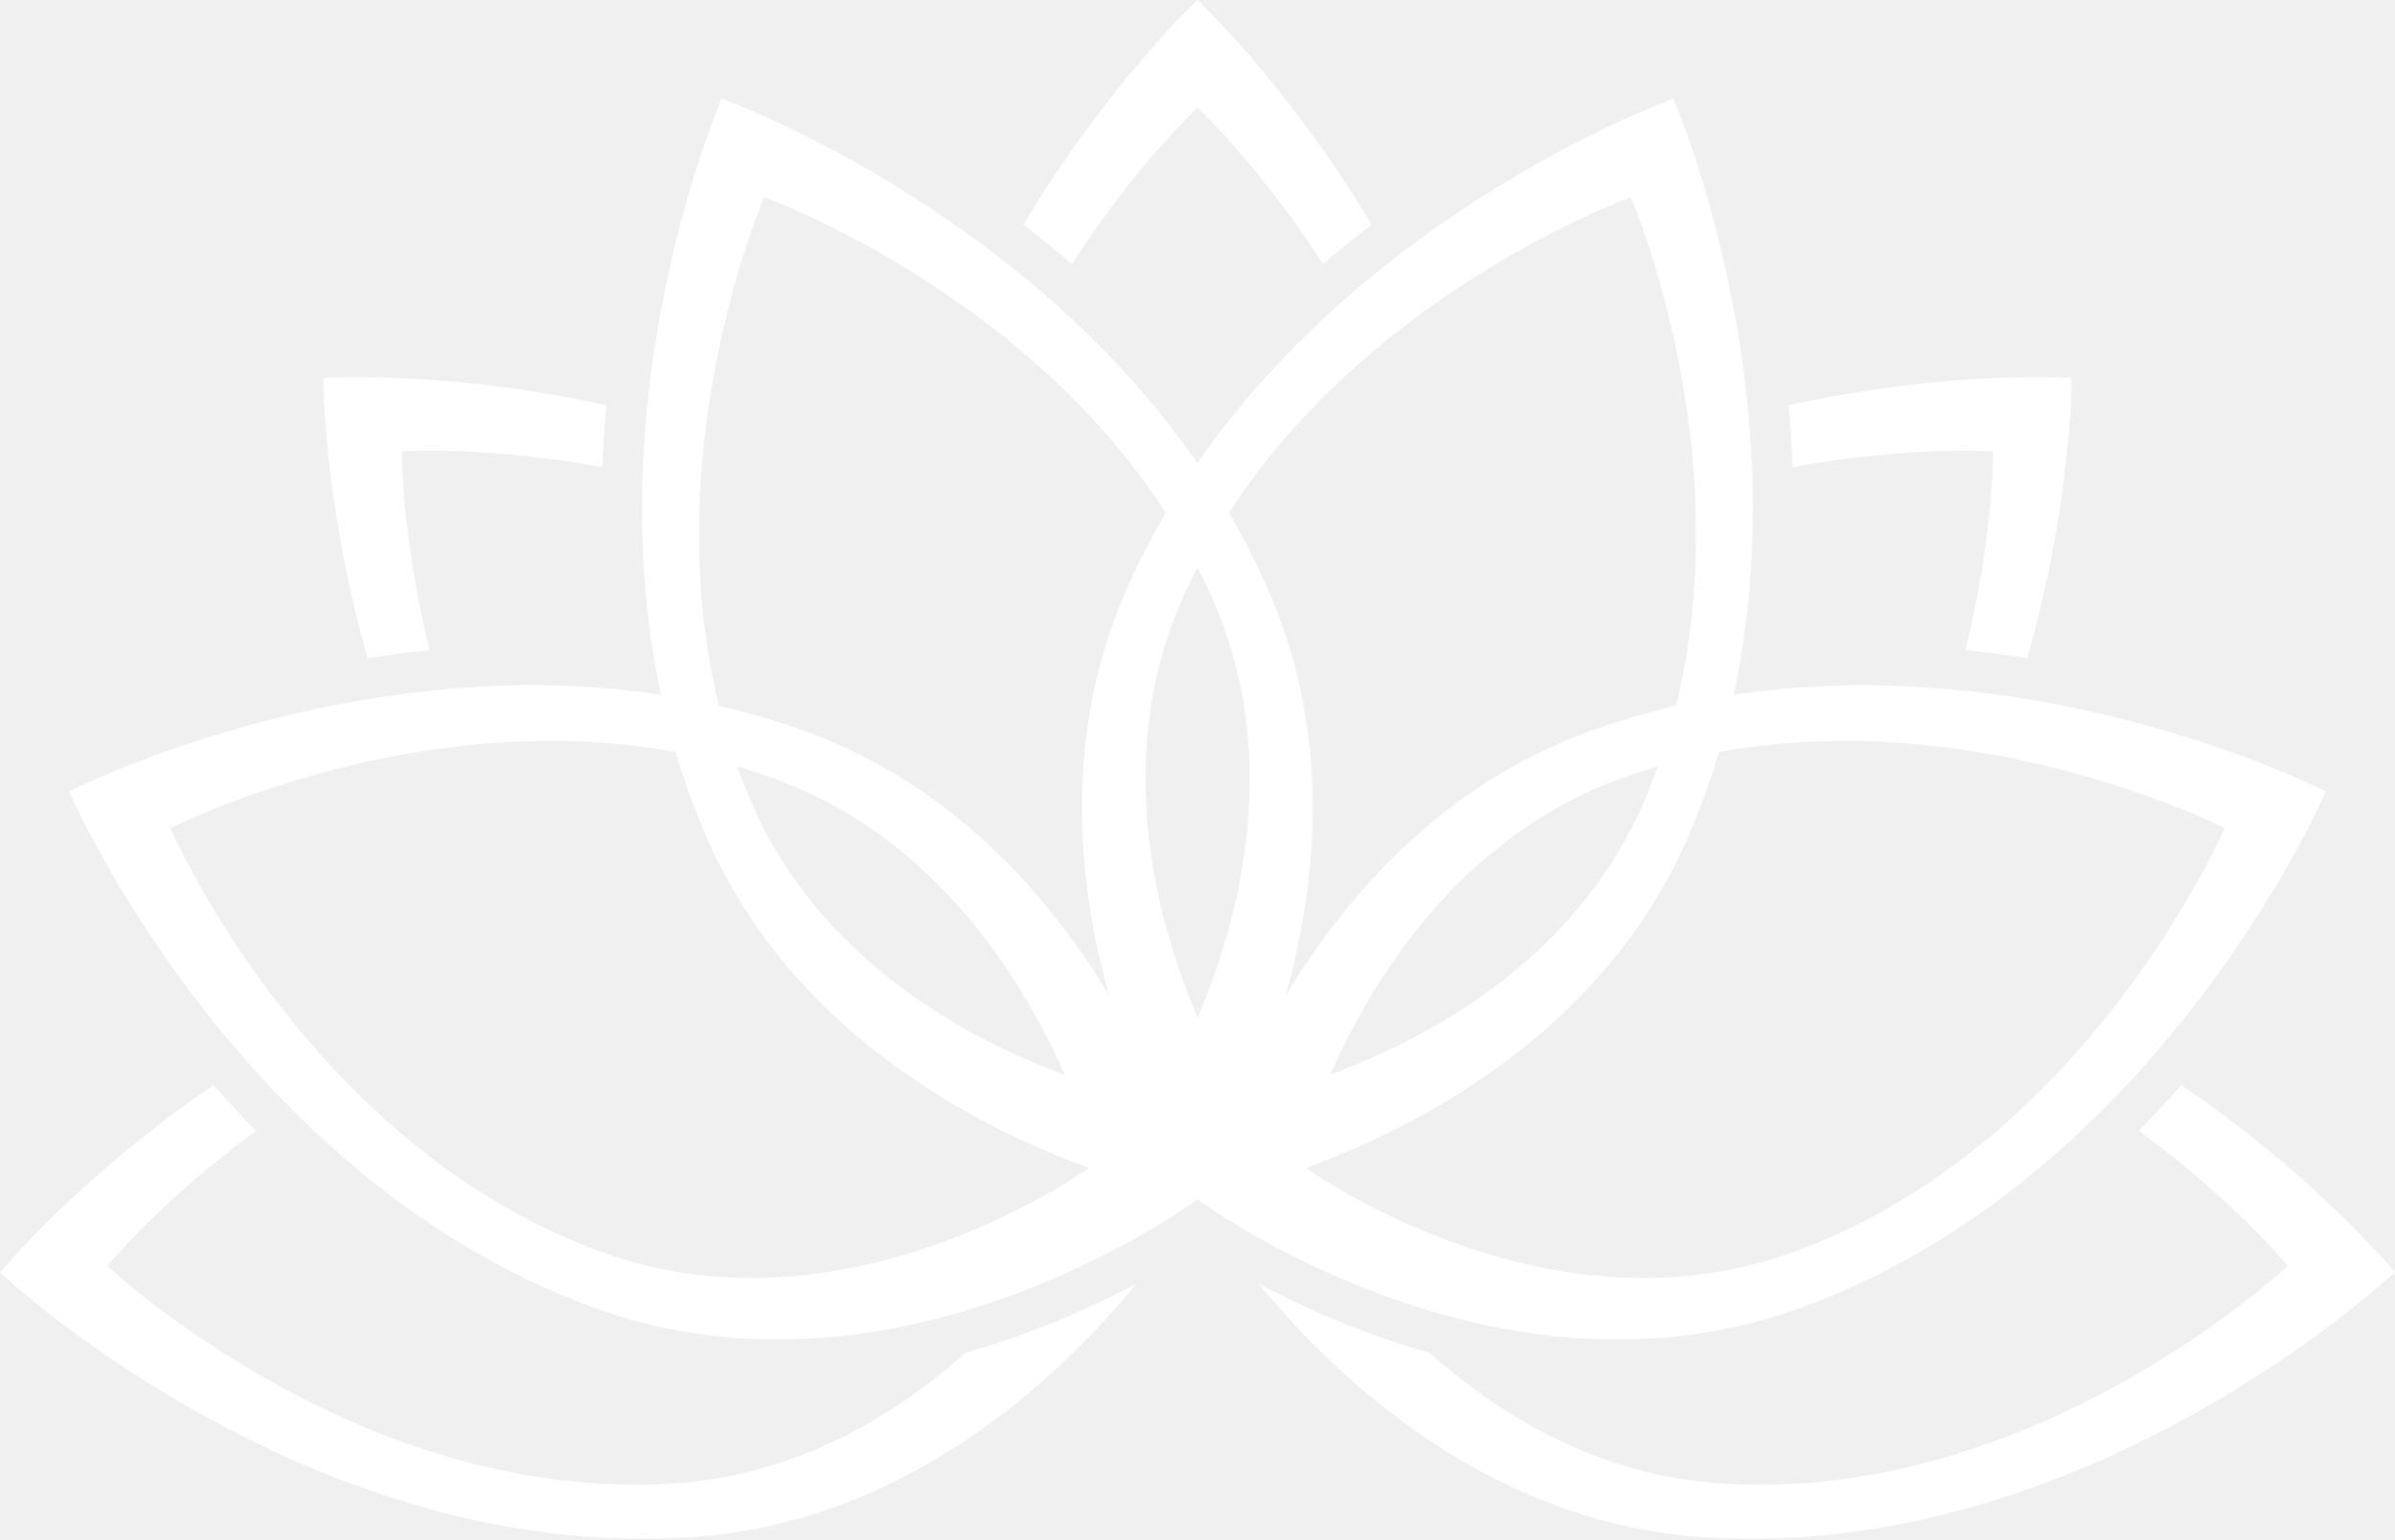
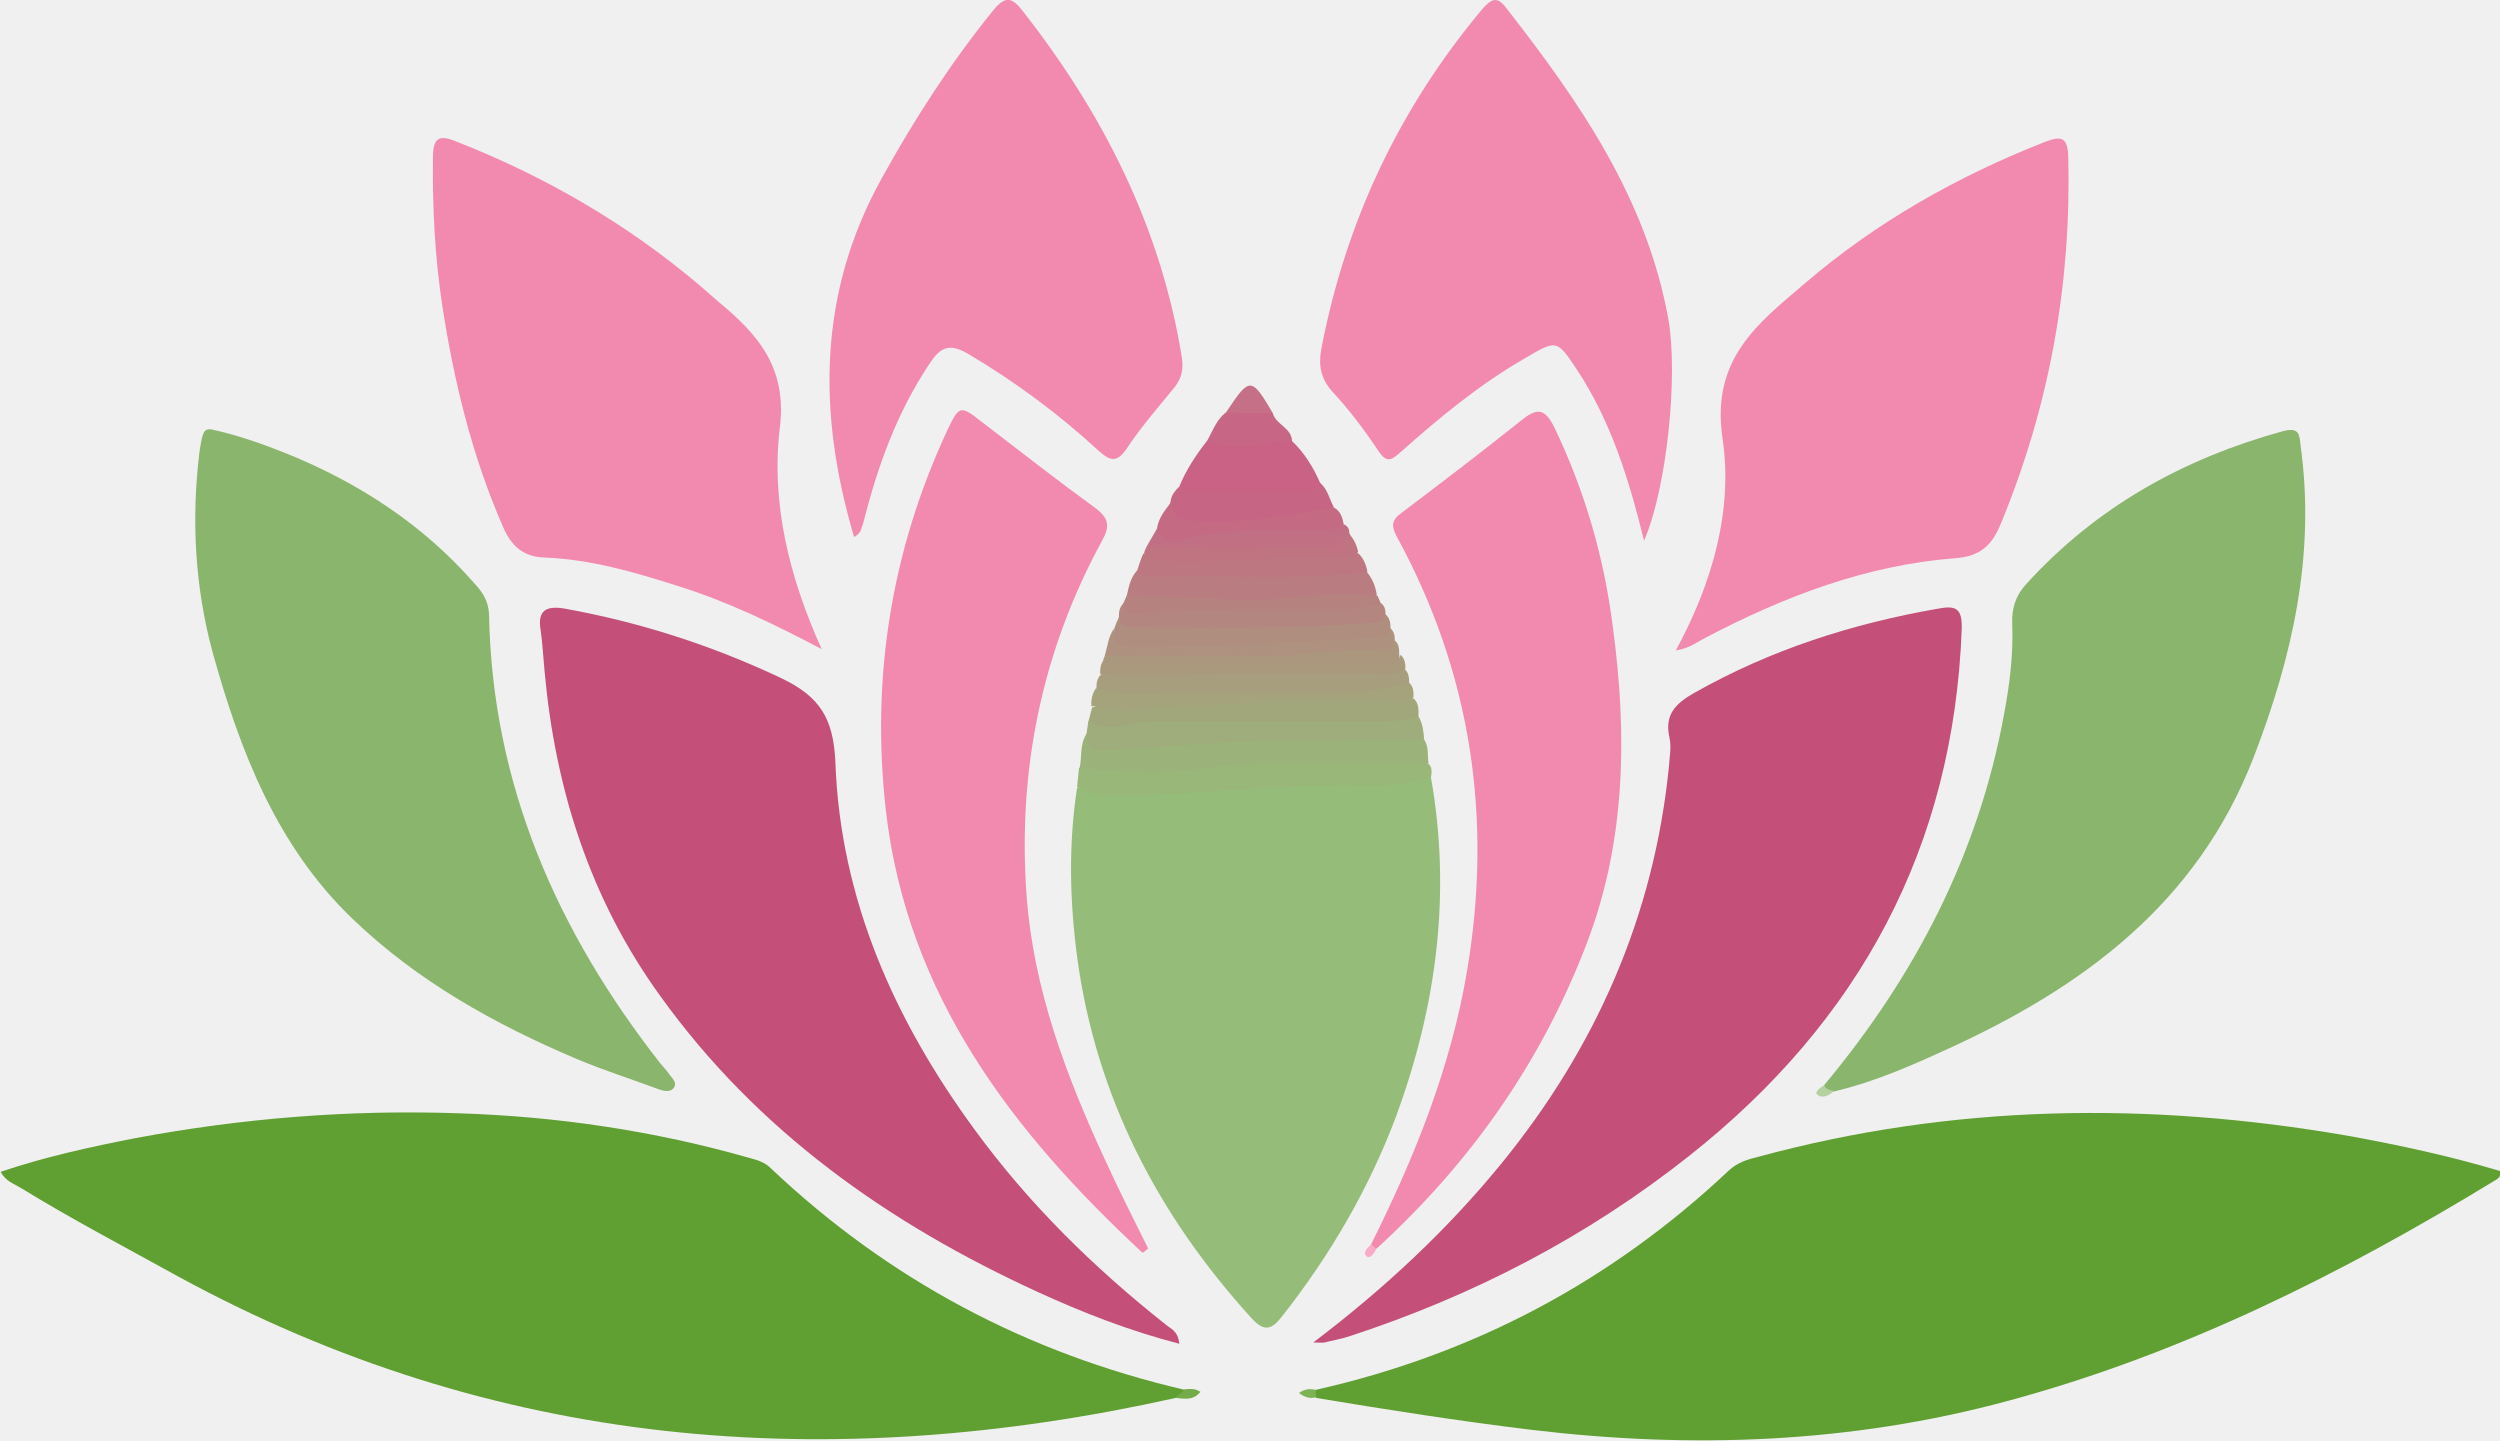
- <svg xmlns="http://www.w3.org/2000/svg" version="1.1" id="Layer_2" x="0px" y="0px" viewBox="0 0 534 343.3" style="enable-background:new 0 0 534 343.3;" xml:space="preserve">
+ <svg xmlns="http://www.w3.org/2000/svg" version="1.1" id="Layer_1" x="0px" y="0px" viewBox="0 0 401.3 231.2" style="enable-background:new 0 0 401.3 231.2;" xml:space="preserve">
  <style type="text/css">
- 	.st0{fill:#FFFFFF;}
+ 	.st0{fill:#609F31;}
+ 	.st1{fill:#C45079;}
+ 	.st2{fill:#95BC79;}
+ 	.st3{fill:#8AB56C;}
+ 	.st4{fill:#F28AAF;}
+ 	.st5{fill:#98B779;}
+ 	.st6{fill:#9BB37A;}
+ 	.st7{fill:#9EAD7B;}
+ 	.st8{fill:#C96285;}
+ 	.st9{fill:#A1A77B;}
+ 	.st10{fill:#A79E7D;}
+ 	.st11{fill:#B97D81;}
+ 	.st12{fill:#B08E7F;}
+ 	.st13{fill:#B3877F;}
+ 	.st14{fill:#A4A37C;}
+ 	.st15{fill:#C76684;}
+ 	.st16{fill:#BD7781;}
+ 	.st17{fill:#B68280;}
+ 	.st18{fill:#AE927F;}
+ 	.st19{fill:#AB967E;}
+ 	.st20{fill:#C16F83;}
+ 	.st21{fill:#A99A7E;}
+ 	.st22{fill:#C46B83;}
+ 	.st23{fill:#C07482;}
+ 	.st24{fill:#C76785;}
+ 	.st25{fill:#C57086;}
+ 	.st26{fill:#73AC49;}
+ 	.st27{fill:#7DB355;}
+ 	.st28{fill:#B4D19F;}
+ 	.st29{fill:#F9AAC7;}
</style>
-   <g id="XMLID_56_">
-     <path id="XMLID_320_" class="st0" d="M373.1,22c0,0-88.2,31.6-122.2,110.1c-28.8,66.7,16,135.4,16,135.4s80.8-14.4,109.6-81.1   C410.6,107.9,373.1,22,373.1,22z M276.5,245.5c0,0-36.8-56.4-13.2-111.2C291.2,69.9,363.6,44,363.6,44s30.7,70.5,2.9,134.9   C342.8,233.7,276.5,245.5,276.5,245.5z" />
-     <path id="XMLID_322_" class="st0" d="M518.6,176.5c0,0-83.5-42.6-163.9-13.5C286.3,187.7,267,267.5,267,267.5s65.8,49,134.2,24.3   C481.6,262.7,518.6,176.5,518.6,176.5z M289.6,259.4c0,0,15.8-65.5,71.9-85.8c66-23.9,134.5,11.1,134.5,11.1s-30.3,70.7-96.3,94.6   C343.6,299.6,289.6,259.4,289.6,259.4z" />
-     <g id="XMLID_206_">
-       <path id="XMLID_207_" class="st0" d="M239,58.9C253,37.1,267,24,267,24s14,13.1,28,34.9c3.5-3,7.1-6,10.8-8.8    C287.3,19,267,0,267,0s-20.3,19-38.8,50.1C231.9,53,235.5,55.9,239,58.9z" />
-     </g>
-     <g id="XMLID_65_">
-       <g id="XMLID_76_">
-         <g id="XMLID_78_">
-           <path id="XMLID_79_" class="st0" d="M399.7,104.2c25.5-4.8,44.7-3.5,44.7-3.5s0.1,19.2-6.2,44.3c4.7,0.5,9.3,1.1,13.8,1.8      c10-34.8,9.9-62.5,9.9-62.5s-27.7-1.8-63.1,6.1C399.2,94.9,399.5,99.6,399.7,104.2z" />
-         </g>
-       </g>
-     </g>
-     <g id="XMLID_57_">
-       <path id="XMLID_62_" class="st0" d="M486.4,242c-3.1,3.5-6.3,6.9-9.5,10.2c20.9,15.3,33.2,30.1,33.2,30.1s-55.9,52.9-125.9,48.6    c-27.7-1.7-49.8-15.2-65.5-29.2c-15.2-4.3-28.3-10.2-38.1-15.4c17.6,21.4,51.8,53.7,100,56.6c85.4,5.2,153.4-59.2,153.4-59.2    S516.3,262.4,486.4,242z" />
-     </g>
-     <path id="XMLID_124_" class="st0" d="M157.4,186.4c28.8,66.7,109.6,81.1,109.6,81.1s44.9-68.7,16-135.4   C249.1,53.6,160.9,22,160.9,22S123.4,107.9,157.4,186.4z M167.5,178.9C139.7,114.5,170.4,44,170.4,44s72.4,25.9,100.3,90.4   c23.7,54.8-13.2,111.2-13.2,111.2S191.2,233.7,167.5,178.9z" />
-     <path id="XMLID_98_" class="st0" d="M132.8,291.8c68.4,24.7,134.2-24.3,134.2-24.3s-19.3-79.8-87.7-104.5   c-80.4-29.1-163.9,13.5-163.9,13.5S52.4,262.7,132.8,291.8z M134.3,279.3c-66-23.9-96.3-94.6-96.3-94.6s68.5-35,134.5-11.1   c56.1,20.3,71.9,85.8,71.9,85.8S190.4,299.6,134.3,279.3z" />
-     <g id="XMLID_71_">
-       <path id="XMLID_72_" class="st0" d="M134.3,104.2c-25.5-4.8-44.7-3.5-44.7-3.5s-0.1,19.2,6.2,44.3c-4.7,0.5-9.3,1.1-13.8,1.8    c-10-34.8-9.9-62.5-9.9-62.5s27.7-1.8,63.1,6.1C134.8,94.9,134.5,99.6,134.3,104.2z" />
-     </g>
-     <g id="XMLID_58_">
-       <path id="XMLID_63_" class="st0" d="M47.6,242c3.1,3.5,6.3,6.9,9.5,10.2c-20.9,15.3-33.2,30.1-33.2,30.1s55.9,52.9,125.9,48.6    c27.7-1.7,49.8-15.2,65.5-29.2c15.2-4.3,28.3-10.2,38.1-15.4c-17.6,21.4-51.8,53.7-100,56.6C68.1,348.2,0,283.8,0,283.8    S17.7,262.4,47.6,242z" />
-     </g>
+   <g>
+     <path class="st0" d="M211.2,223.1c25.3-5.7,47.4-17.4,66.3-35.2c1.4-1.3,3-1.8,4.7-2.2c31.3-8.5,62.8-8.9,94.6-3.4   c8.3,1.5,16.6,3.3,24.6,5.7c0.1,1-0.6,1.3-1.1,1.6c-24.6,15-50.2,27.8-78.1,35.3c-25.2,6.8-50.7,7.7-76.5,4.6   c-11.5-1.4-23-3.2-34.4-5.1C210.7,223.9,210.7,223.5,211.2,223.1z" />
+     <path class="st0" d="M188.7,224.4c-55.7,12.4-109.3,8.2-160.1-19.5c-8.5-4.7-17.1-9.2-25.4-14.3c-1-0.6-2.3-1-3.1-2.5   c7.1-2.4,14.4-4,21.6-5.4c17.1-3.2,34.4-4.6,51.8-4c15.9,0.5,31.5,2.8,46.9,7.2c1.2,0.3,2.4,0.7,3.3,1.6   c18.9,17.9,41.1,29.7,66.5,35.6C190.6,224.5,189.1,223.9,188.7,224.4z" />
+     <path class="st1" d="M210.8,215.5c11.6-8.8,21.5-18.1,30.1-28.6c15.2-18.6,24.6-39.8,27-63.9c0.1-1.5,0.4-3.1,0.1-4.5   c-0.9-3.8,1-5.6,4-7.3c12.2-6.9,25.3-11.1,39.1-13.5c2.7-0.5,3.9-0.2,3.8,3.2c-1.3,35.1-16.4,63-43.7,84.6   c-16.4,13-34.7,22.5-54.6,29c-1.2,0.4-2.4,0.6-3.6,0.9C212.5,215.6,212.1,215.5,210.8,215.5z" />
+     <path class="st1" d="M189.3,215.7c-8.1-2.1-15.5-5-22.7-8.3c-24-11-45-25.8-60.6-47.5c-11.3-15.6-16.9-33.3-18.6-52.3   c-0.2-2.1-0.3-4.2-0.6-6.3c-0.6-3.4,0.9-4.1,3.9-3.6c12.1,2.2,23.6,5.9,34.8,11.2c6,2.9,8.3,6.3,8.6,13.5c0.8,22,9.5,41.4,22.4,59   c8.7,11.9,19.1,22.1,30.6,31.2C187.9,213.3,189.1,213.6,189.3,215.7z" />
+     <path class="st2" d="M229.7,124.8c3.3,18.7,0.9,36.7-5.6,54.4c-4.4,11.7-10.6,22.3-18.3,32.1c-1.7,2.2-2.9,2.5-4.9,0.3   c-15.1-16.6-25-35.7-28-58c-1.2-9.1-1.4-18.1,0-27.2c5.7,0.1,11.3,0.3,17.1-0.3c11.7-1.2,23.6-0.9,35.4-1.7   C226.8,124.3,228.4,124.1,229.7,124.8z" />
+     <path class="st3" d="M292.8,174.2c14.6-17.5,24.8-37.1,28.9-59.6c0.9-4.8,1.5-9.6,1.3-14.5c-0.1-2.5,0.6-4.6,2.3-6.4   c11.3-12.4,25.2-20.1,41.2-24.5c2.7-0.7,2.6,0.7,2.8,2.4c2.4,17.4-1.3,33.8-7.6,50.1c-9.1,23.4-27.4,36.8-49.1,46.7   c-5.9,2.7-11.8,5.3-18.2,6.8C293.5,175.5,292.8,175.6,292.8,174.2z" />
+     <path class="st3" d="M33.8,68.9c4.2,0.9,8.2,2.3,12.2,3.9c11.6,4.7,21.9,11.4,30.2,20.9c1.3,1.4,2.2,2.8,2.3,4.9   c0.5,27.3,10.9,50.9,27.5,72.1c0.5,0.6,1,1.1,1.4,1.7c0.5,0.7,1.4,1.4,0.7,2.3c-0.6,0.7-1.7,0.4-2.5,0.1c-4.3-1.6-8.7-3-13-4.8   c-13.2-5.6-25.6-12.5-36-22.5c-12.2-11.7-18.1-27-22.5-42.9c-2.8-10.4-3.4-21.1-2.1-31.9C32.5,69.3,32.7,68.9,33.8,68.9z" />
+     <path class="st4" d="M131.9,104.2c-7.6-4-15.2-7.7-23.3-10.2c-6.9-2.2-13.8-4.2-21.1-4.5c-3.3-0.1-5.3-1.6-6.7-4.8   c-5-11.4-7.9-23.3-9.8-35.6c-1.2-7.9-1.6-15.8-1.5-23.8c0-3,0.8-3.8,3.7-2.6c14.3,5.6,27.4,13.2,39.1,23.1c1,0.9,2.1,1.8,3.1,2.7   c6.3,5.2,10.9,10.5,9.8,20C123.7,80.7,126.7,92.7,131.9,104.2z" />
+     <path class="st4" d="M269,104.4c6-11,9.2-22.8,7.5-34c-1.9-12.8,5.7-18.5,13.2-24.9c11.4-9.8,24.5-17.2,38.5-22.7   c2.8-1.1,3.7-0.7,3.8,2.4c0.5,20.4-3,39.9-10.8,58.8c-1.4,3.5-3.3,5.3-7.3,5.6c-14.3,1.1-27.4,6.1-40,12.7   C272.5,103,271.2,104.1,269,104.4z" />
+     <path class="st4" d="M137.1,86.2c-5.9-19.9-5.8-39.2,4.5-57.7c5.2-9.4,11-18.4,17.8-26.8c2-2.5,3.1-2.1,4.8,0.1   c12.9,16.5,22.1,34.6,25.5,55.5c0.3,2,0,3.3-1.1,4.8c-2.7,3.3-5.5,6.5-7.8,10c-1.6,2.3-2.7,1.8-4.4,0.3c-6.4-5.9-13.4-11.1-21-15.6   c-2.9-1.7-4.4-1.2-6.2,1.6c-5.3,7.9-8.4,16.7-10.7,25.8C138.2,84.7,138.4,85.5,137.1,86.2z" />
+     <path class="st4" d="M263.9,86.8c-2.4-9.8-5.3-19.2-10.8-27.5c-3.2-4.8-3.2-4.8-8.3-1.8c-7.3,4.2-13.7,9.5-20,15.1   c-1.5,1.3-2.2,1.8-3.6-0.3c-2.2-3.3-4.6-6.5-7.3-9.4c-1.9-2.1-2.3-4.3-1.8-6.9c3.9-20.4,12.5-38.6,25.8-54.5   c1.5-1.7,2.4-2.2,3.9-0.2c11.7,15,22.5,30.5,26,49.9C269.4,60.2,267.6,78.3,263.9,86.8z" />
+     <path class="st4" d="M183.4,201.1c-20.9-19.4-37.8-41.4-41.2-71c-2.4-21.1,0.8-41.5,9.8-60.9c2-4.2,2.1-4.2,5.7-1.4   c6,4.6,12,9.3,18.2,13.8c2.1,1.6,2.3,2.9,1,5.2c-9.7,17.8-13.6,37-12.1,57.1c1.1,14.8,6.3,28.7,12.5,42.1c2.2,4.8,4.6,9.6,7,14.4   C184,200.7,183.7,200.9,183.4,201.1z" />
+     <path class="st4" d="M220.1,199.7c7-14,12.8-28.4,15.4-43.9c4.1-24.4,0.7-47.6-11.2-69.5c-1-1.8-1-2.8,0.7-4   c6.5-4.9,12.9-9.8,19.3-14.9c2.5-2,3.7-1.8,5.2,1.2c4.9,10.2,8,20.9,9.4,32.1c2.3,17.1,2.1,34.1-4.1,50.5   c-7.3,19.2-18.7,35.4-33.8,49.2C220.2,200.7,219.8,200.5,220.1,199.7z" />
+     <path class="st5" d="M229.7,124.8c-4.5,1.6-9.4,1.2-14,1.2c-12.3,0.1-24.5,1.6-36.8,1.8c-2.2,0-4.2-0.4-6-1.5c0.1-1,0.2-2,0.3-3   c2.1-1.7,4.7-0.9,6.9-0.8c6,0.3,11.9-0.7,17.9-1c9.2-0.5,18.5-0.2,27.7-0.1c1.3,0,2.5,0.3,3.5,1.1C230,123.2,229.8,124,229.7,124.8   z" />
+     <path class="st6" d="M229.3,122.5c-8.1,0-16.2,0.1-24.3,0c-5.9,0-11.6,0.9-17.4,1.3c-4.7,0.4-9.5-0.3-14.3-0.5   c0.4-1.8,0-3.8,1.1-5.5c1.7,1.1,3.6,1.5,5.7,1.4c7.1-0.3,14.2-0.4,21.2-1.4c3.3-0.5,6.7-0.4,10.1-0.1c3.9,0.4,7.7,0.3,11.5,0   c2-0.1,4-0.4,5.7,1C229.4,119.9,229.1,121.2,229.3,122.5z" />
+     <path class="st7" d="M228.6,118.7c-6.4,0-12.7,0.3-19.1,0.2c-10.4-0.2-20.9,0.9-31.3,1.5c-2.1,0.1-3.8,0.1-3.8-2.6   c0.1-0.7,0.2-1.3,0.3-2c3.6-0.7,7.3-1,11-1.1c13.1-0.3,26.1,0,39.2-0.3c1,0,2,0,2.8,0.6C228.4,116.2,228.5,117.4,228.6,118.7z" />
+     <path class="st8" d="M207.4,70.8c2,1.9,3.4,4.2,4.5,6.7c0.8,2.1-0.9,2.5-2.1,2.6c-6.1,0.5-12.2,0.5-18.3,0c-1.1-0.1-2.3-0.4-2.2-2   c1.1-2.7,2.7-5.1,4.5-7.4C198.3,70.6,202.9,69.2,207.4,70.8z" />
+     <path class="st9" d="M227.7,115c-2,0.6-4.1,0.8-6.2,0.8c-11.9,0-23.9,0-35.8,0c-3.7,0-7.3,2-11,0.1c0.2-0.8,0.4-1.5,0.6-2.3   c3.3-1.6,6.9-1,10.2-0.9c7.3,0.2,14.5-1.5,21.8-0.9c6.5,0.6,13.1-0.7,19.6,0.3C227.8,112.9,227.7,114,227.7,115z" />
+     <path class="st10" d="M225.5,107.4c0.7,0.7,0.7,1.5,0.7,2.4c0,2-1.5,2-2.8,2.1c-6.9,0.4-13.9,0.3-20.8,0.2   c-7.1-0.1-14.1,0.7-21.2,0.4c-2-0.1-4,0.1-5.4-1.9c0-0.8,0-1.6,0.7-2.3c0.7-0.6,1.5-0.9,2.4-0.9C194.5,107.5,210,106.8,225.5,107.4   z" />
+     <path class="st11" d="M180.9,95.5c0.3-1.4,0.6-2.8,1.6-3.9c6.9-0.5,13.9,0,20.8-0.3c4.2-0.2,8.4,0.2,12.6-0.3   c1.3-0.1,2.5-0.1,3.5,0.8c0.9,1.1,1.4,2.3,1.6,3.7c-0.4,0.5-1,0.8-1.6,0.8c-8.8-0.2-17.5,1.9-26.3,0.7c-2.7-0.4-5.7,0.1-8.5-0.2   C183.3,96.5,181.9,96.7,180.9,95.5z" />
+     <path class="st12" d="M178.9,100.8c0.2-0.6,0.4-1.1,0.7-1.7c1,0.2,1.9,0.6,2.9,0.6c13.3-0.1,26.6,0.2,39.9-1.1   c0.7,0.6,0.8,1.4,0.8,2.2c0.8,2.1-0.9,2.4-2.1,2.5c-1.9,0.2-3.7,0.8-5.5,0.7c-11-0.3-22,1.1-33.1,0.8   C178.8,104.7,178.5,104.3,178.9,100.8z" />
+     <path class="st13" d="M222.4,98.5c-0.2,1.6-1.4,1.4-2.5,1.5c-12.4,1-24.7,0.7-37.1,0.7c-1.3,0-2.9,0.3-3.2-1.7   c0-0.8,0.1-1.6,0.8-2.2c11.1,0.7,22.2-0.2,33.3-0.2c2.7,0,5.4-0.8,8.1,0.3C222.3,97.4,222.4,97.9,222.4,98.5z" />
+     <path class="st14" d="M175.9,110.5c4.5,1.4,9.1,0.7,13.7,0.7c8.9,0.1,17.9,0,26.8,0c2.2,0,9.1-1.1,9.8-1.6c0.7,0.6,0.7,1.5,0.7,2.3   c-1.1,1.2-2.6,0.7-3.9,0.7c-7.4,0-14.9-0.5-22.3,0.2c-6.7,0.7-13.4,0.1-20,1.2c-2,0.3-3.6-1-5.5-0.6   C175.1,112.4,175.3,111.4,175.9,110.5z" />
+     <path class="st15" d="M189.3,78.1c0.9,1.2,2.2,0.9,3.4,0.9c5.3,0,10.7,0,16,0c1.3,0,2.9,0.5,3.2-1.5c1.2,1,1.5,2.6,2.2,3.9   c0,1-0.7,1.3-1.4,1.5c-7.1,1.3-14.3,2.3-21.5,1.6c-2.1-0.2-4.4-0.9-3.3-4C188,79.5,188.6,78.8,189.3,78.1z" />
+     <path class="st16" d="M219.5,91.8c-11.3,1.5-22.6,0.4-33.9,0.8c-1.1,0-2.3,0.2-3.1-0.9c0.3-0.9,0.6-1.9,1-2.8   c11.5,1.3,23-1.3,34.5-0.1C218.8,89.5,219.3,90.6,219.5,91.8z" />
+     <path class="st17" d="M221.7,97c-2,0.6-4.1,0.8-6.2,0.8c-10.5,0-21.1-0.3-31.6,0.7c-1.3,0.1-3.1,0.6-3.6-1.6   c0.2-0.5,0.4-0.9,0.6-1.4c6.7,0.3,13.3,0.7,20,0.8c5.5,0.1,11-1.2,16.6-1c1.2,0,2.4,0.4,3.6,0.3C221.3,96,221.5,96.5,221.7,97z" />
+     <path class="st18" d="M178.9,100.8c-0.2,2.2,0.6,3.1,2.9,3.1c13.1,0,26.2-0.8,39.2-1.5c1.1-0.1,2-0.3,2.1-1.6   c0.7,0.5,0.8,1.3,0.8,2.1c0.5,3.1-1.8,2.7-3.6,2.8c-10.4,0.3-20.9,1.1-31.3,0.8c-2.6-0.1-5.2,0-7.8,0c-1.4,0-2.8,0-3.9-1.1   C177.8,103.7,177.9,102.1,178.9,100.8z" />
+     <path class="st19" d="M177.4,105.3c8.5,0,17-0.1,25.5,0c6.2,0.1,12.4-1.3,18.6-0.8c1.2,0.1,2.2-0.2,2.4-1.7   c0.7,0.6,0.7,1.4,0.7,2.3c0.6,2.8-1.5,2.3-3,2.4c-6.9,0.1-13.7,0.1-20.6,0c-6.6,0-13.2,0.2-19.7,0.1c-1.5,0-3.6,0.7-4.2-1.8   C177.2,105.6,177.3,105.4,177.4,105.3z" />
+     <path class="st20" d="M184.3,87.3c0.5-0.8,0.9-1.6,1.4-2.4c6.7,0.6,13.3-1,20.1-0.9c3.3,0,6.7-0.5,10,0.2c0.6,0.3,0.8,0.8,0.8,1.4   c0.7,1.7-0.4,2.3-1.6,2.7c-0.9,0.3-1.9,0.5-2.9,0.5c-7.7-0.2-15.4,0.5-23.1,0.4C187,89.1,185.2,89.3,184.3,87.3z" />
+     <path class="st21" d="M177.3,105.8c0.8,1.1,2,0.9,3.1,0.9c13.7,0,27.5,0,41.2,0c1.3,0,2.9,0.4,3.2-1.6c0.7,0.6,0.8,1.4,0.8,2.2   c-1.1,1.4-2.7,0.9-4.2,0.9c-9.6,0-19.1-0.2-28.7,0.1c-5.4,0.2-10.7,0.4-16.1-0.1C176.6,107.4,176.6,106.5,177.3,105.8z" />
+     <path class="st22" d="M215.7,84.2c-0.5,0.3-1.1,0.7-1.6,0.8c-8,0.2-16-0.5-23.9,1.5c-1.5,0.4-3.6,0.6-4.5-1.5   c0.2-1.8,1.3-3.1,2.3-4.4c-0.1,2.1,1.2,2.8,3,3c7.9,0.7,15.5-0.8,23.2-2.1C215.2,82.1,215.5,83.1,215.7,84.2z" />
+     <path class="st23" d="M184.3,87.3c1.1,0.7,2.3,0.7,3.6,0.7c7.5,0,15.1,0.1,22.6-0.1c2.2,0,4.8,0.4,6-2.3c0.8,0.9,1.3,1.9,1.5,3   c-0.6,0.8-1.4,0.9-2.3,0.9c-8.7-0.5-17.4,0.7-26.1,0.8c-2.2,0-4.2-0.3-6-1.5C183.8,88.3,184,87.8,184.3,87.3z" />
+     <path class="st24" d="M207.4,70.8c-3.2-0.1-6.2,1.1-9.4,0.8c-1.5-0.1-2.9-0.1-4.2-0.9c0.9-1.6,1.5-3.4,3-4.5c2.5-1.4,5-1.6,7.5,0.1   C204.8,68.2,207.3,68.6,207.4,70.8z" />
+     <path class="st25" d="M204.3,66.3c-2.5,0-5,0-7.5-0.1c0.1-0.1,0.1-0.2,0.2-0.3C200.6,60.5,200.9,60.5,204.3,66.3z" />
+     <path class="st26" d="M188.7,224.4c0.5-0.5,1-0.9,1.5-1.4c0.5,0,1-0.1,1.4,0c0.3,0,0.7,0.2,1.1,0.4   C191.5,224.9,190.1,224.5,188.7,224.4z" />
+     <path class="st27" d="M211.2,223.1c0,0.4,0,0.8,0,1.2c-0.9,0.2-1.6,0.1-2.7-0.7C209.5,222.9,210.3,222.9,211.2,223.1z" />
+     <path class="st28" d="M292.8,174.2c0.3,0.7,1,0.8,1.6,0.9c-0.8,0.8-1.9,1.3-2.7,0.6C291.2,175.3,292.2,174.6,292.8,174.2z" />
+     <path class="st29" d="M220.1,199.7c0.3,0.3,0.5,0.5,0.8,0.8c-0.3,0.7-1,1.6-1.5,1.2C218.6,201,219.6,200.3,220.1,199.7z" />
  </g>
</svg>
